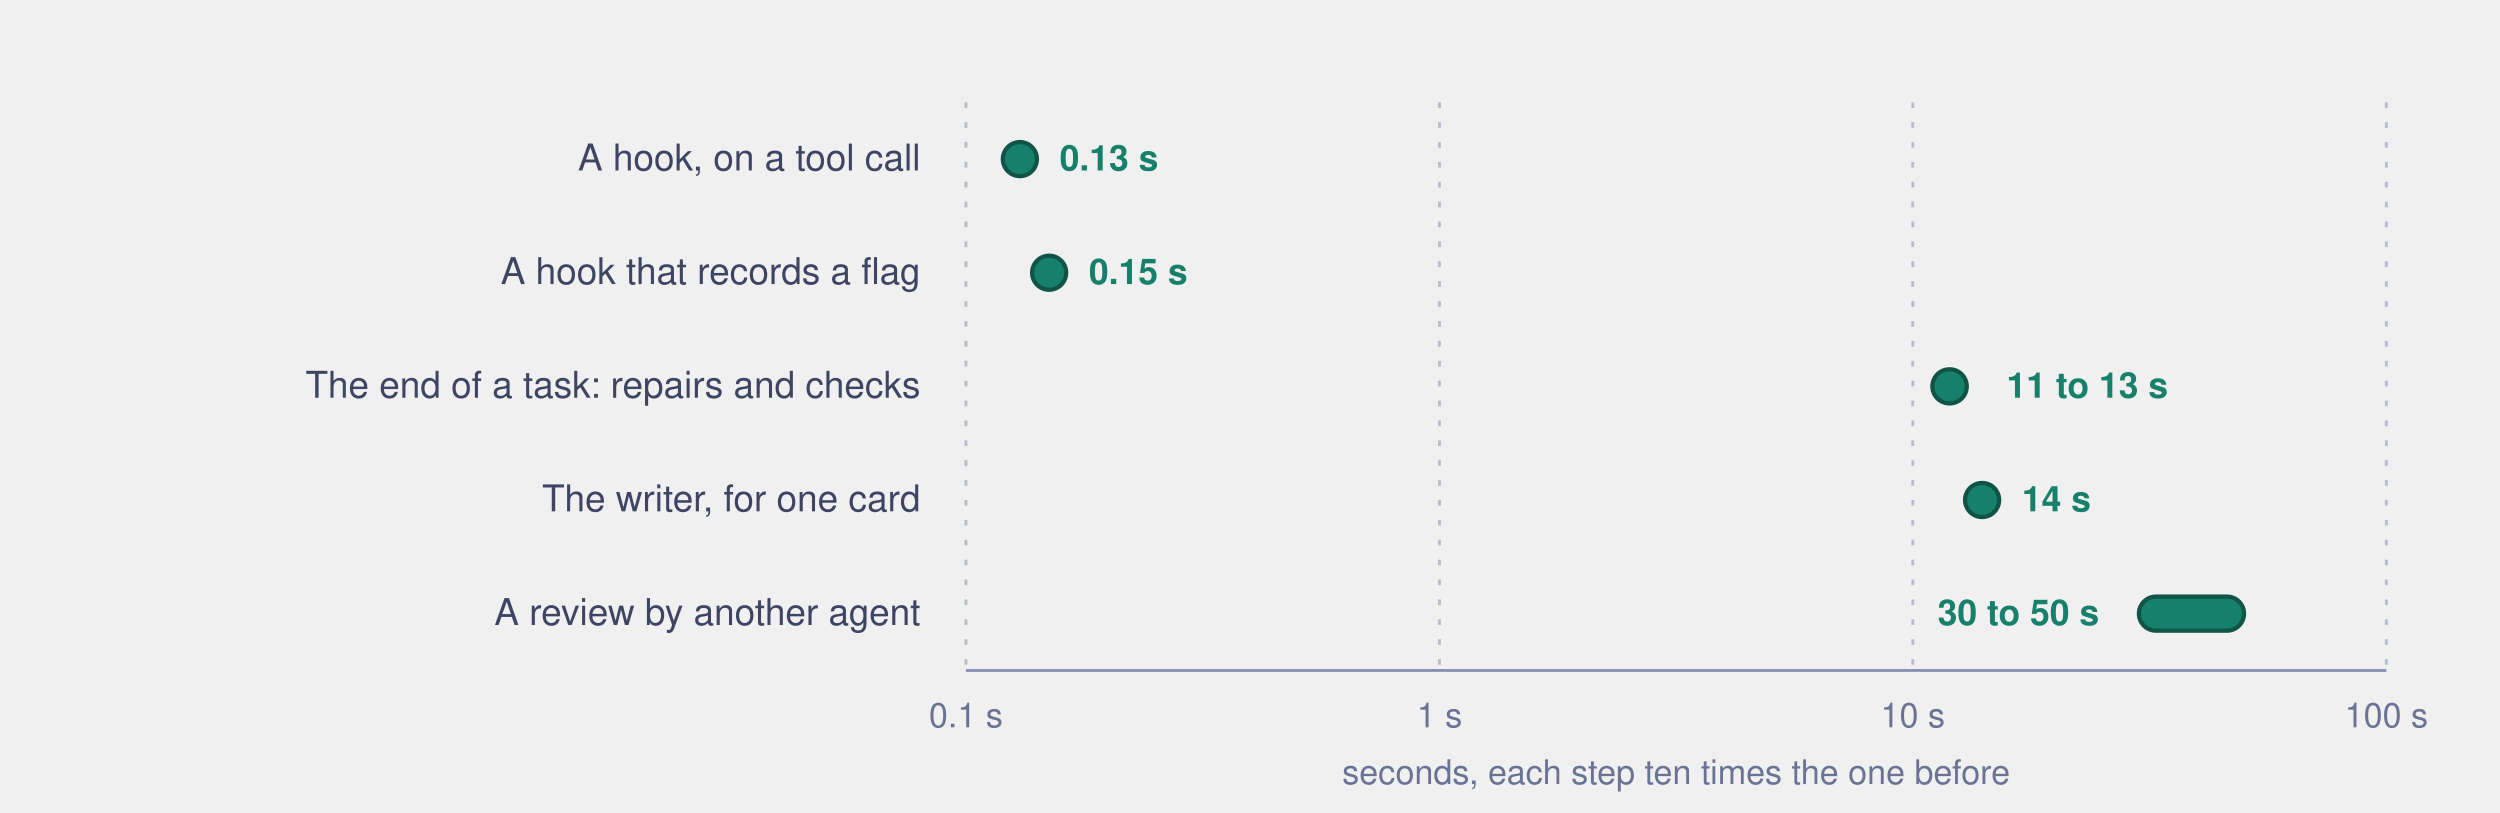
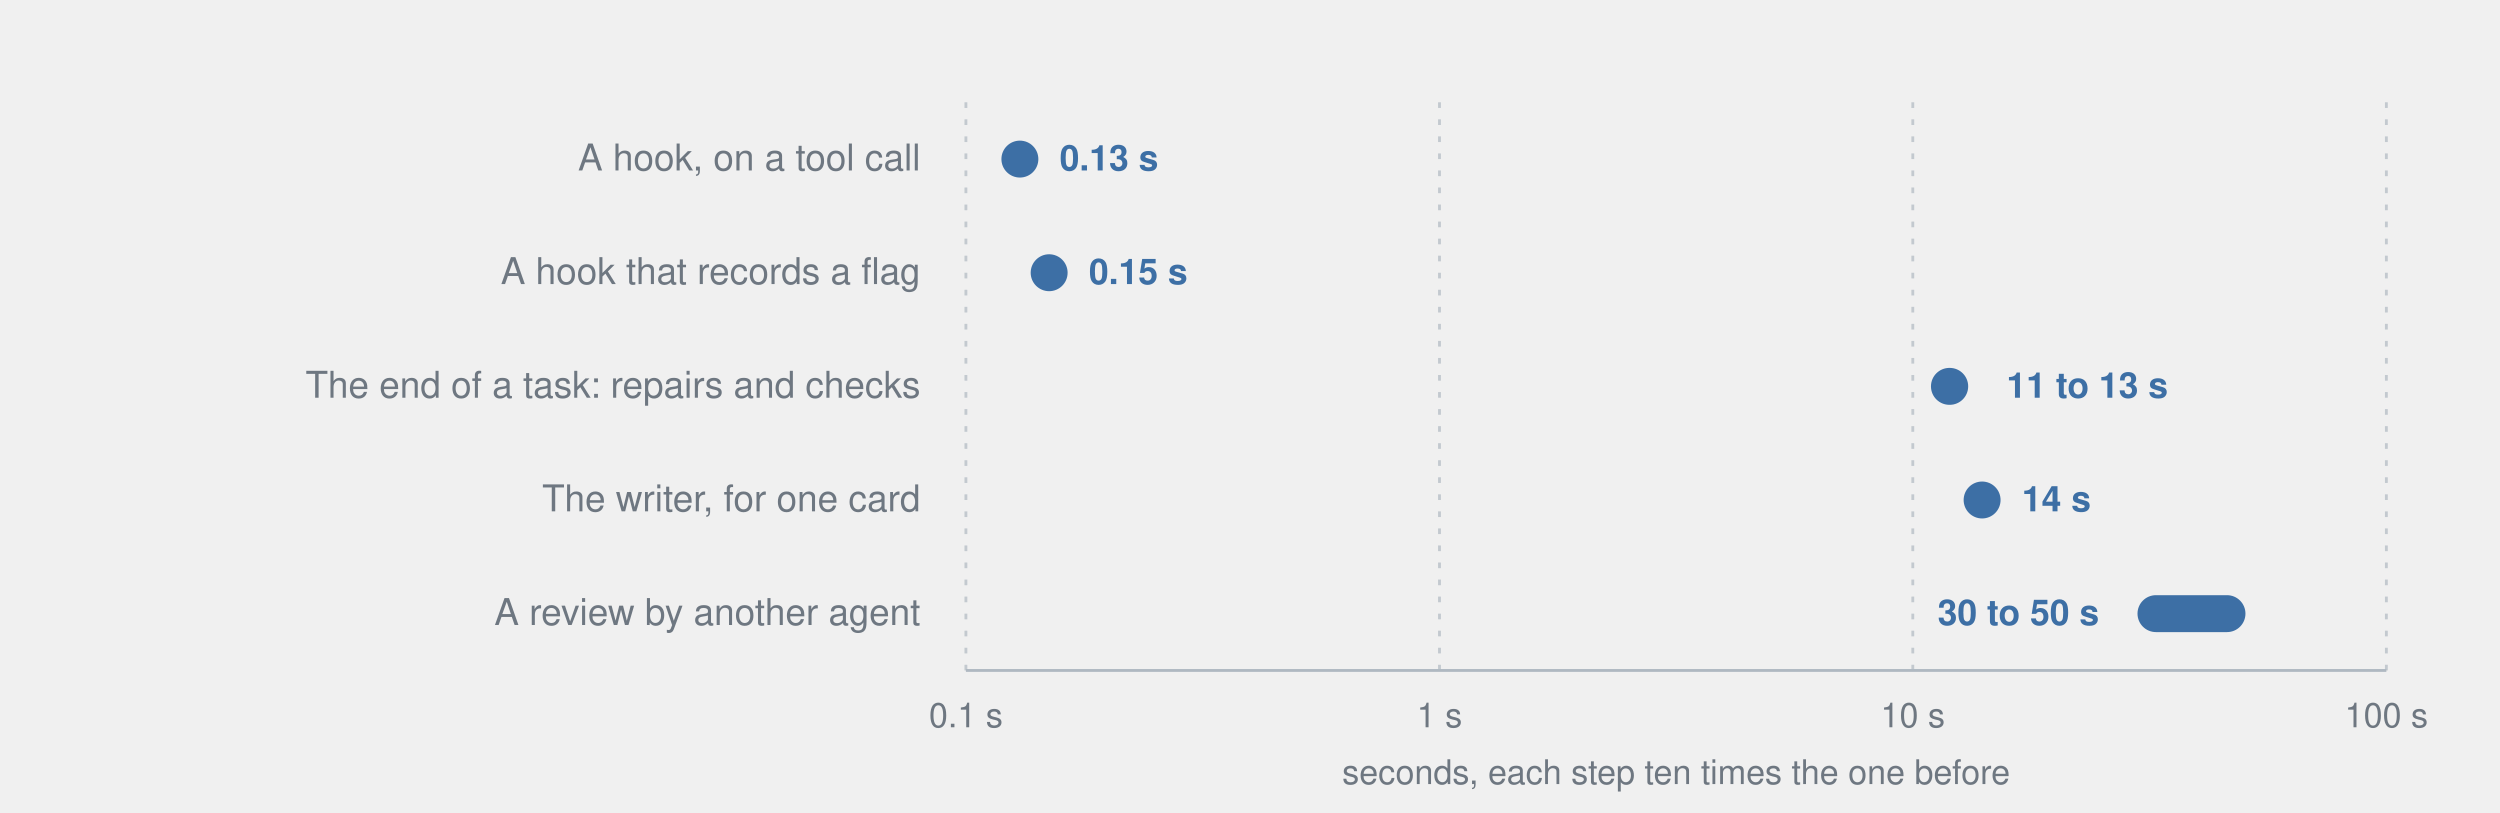
<svg xmlns="http://www.w3.org/2000/svg" viewBox="0 0 880 286" width="880" height="286" role="img" aria-labelledby="t d">
  <style>
    text { font-family: ui-sans-serif, system-ui, -apple-system, 'Segoe UI', Helvetica, Arial, sans-serif; font-size: 12.5px; }
    .code { font-family: ui-monospace, 'SFMono-Regular', Menlo, Consolas, 'Liberation Mono', monospace; font-size: 12px; }
    .head { font-weight: 600; font-size: 13px; }
    .head.code { font-size: 12.5px; }
-     .w rect, .w polygon { fill: #17806a; stroke: #0f5446; }
-     .w text { fill: #ffffff; }
-     .w .sub { fill: #d9f1ea; }
-     .o rect, .o polygon { fill: #eef0f8; stroke: #8790b4; }
-     .o text { fill: #161b2e; }
-     .o .sub { fill: #454d6b; }
-     .y rect, .y polygon { fill: #efeafd; stroke: #6247c2; }
-     .y text { fill: #23194f; }
-     .y .sub { fill: #4a3d86; }
-     rect, polygon { stroke-width: 1.5; }
-     .wire { fill: none; stroke: #6b7394; stroke-width: 1.5; }
-     .wire.dotted { stroke-dasharray: 2 5; stroke-linecap: round; }
-     .tip { fill: #6b7394; }
-     .lbl { fill: #6b7394; font-size: 12px; }
-     .frame { fill: none; stroke: #8790b4; stroke-width: 1.2; stroke-dasharray: 6 5; }
-     .frame-title { fill: #6b7394; font-size: 11.5px; font-weight: 600; letter-spacing: 0.08em; }
-     .step { fill: #6b7394; font-size: 22px; font-weight: 700; }
-     .axis { stroke: #8790b4; stroke-width: 1; }
-     .grid { stroke: #8790b4; stroke-width: 1; stroke-dasharray: 2 5; opacity: 0.55; }
-     .mark { fill: #17806a; stroke: #0f5446; stroke-width: 1.5; }
-     .value { fill: #17806a; font-weight: 600; }
-     .name { fill: #3d4563; font-size: 13px; }
+     rect, polygon { stroke-width: 1; }
+     .w rect, .w polygon { fill: #edf3fa; stroke: #3d6fa5; }
+     .w text { fill: #1f2328; }
+     .w .sub { fill: #47515c; }
+     .o rect, .o polygon { fill: #f6f8fa; stroke: #c4ccd4; }
+     .o text { fill: #1f2328; }
+     .o .sub { fill: #59636e; }
+     .y rect, .y polygon { fill: #ffffff; stroke: #1f2328; stroke-width: 1.5; }
+     .y text { fill: #1f2328; }
+     .y .sub { fill: #59636e; }
+     .wire { fill: none; stroke: #6e7781; stroke-width: 1.25; }
+     .wire.dotted { stroke-dasharray: 2 4; stroke-linecap: round; }
+     .tip { fill: #6e7781; }
+     .lbl { fill: #6e7781; font-size: 12px; }
+     .frame { fill: none; stroke: #afb8c1; stroke-width: 1; stroke-dasharray: 4 4; }
+     .frame-title { fill: #6e7781; font-size: 11px; font-weight: 600; letter-spacing: 0.08em; }
+     .axis { stroke: #afb8c1; stroke-width: 1; }
+     .grid { stroke: #afb8c1; stroke-width: 1; stroke-dasharray: 2 4; opacity: 0.7; }
+     .mark { fill: #3d6fa5; stroke: #3d6fa5; stroke-width: 1; }
+     .value { fill: #3d6fa5; font-weight: 600; }
+     .name { fill: #6e7781; font-size: 13px; }
    @media (prefers-color-scheme: dark) {
-       .o rect, .o polygon { fill: #1f2439; stroke: #6a73a0; }
-       .o text { fill: #e7eaf6; }
-       .o .sub { fill: #b4bcd6; }
-       .y rect, .y polygon { fill: #271f47; stroke: #a78ff2; }
-       .y text { fill: #efeafd; }
-       .y .sub { fill: #c9bdf5; }
-       .wire { stroke: #8d95b4; }
-       .tip { fill: #8d95b4; }
-       .lbl, .frame-title, .step { fill: #a3abc8; }
-       .frame, .axis, .grid { stroke: #6a73a0; }
-       .mark { fill: #45c2a6; stroke: #2a8f79; }
-       .value { fill: #45c2a6; }
-       .name { fill: #cfd5ea; }
+       .w rect, .w polygon { fill: #17212e; stroke: #5b8fc7; }
+       .w text { fill: #f0f6fc; }
+       .w .sub { fill: #b1bac4; }
+       .o rect, .o polygon { fill: #151b23; stroke: #4d555e; }
+       .o text { fill: #f0f6fc; }
+       .o .sub { fill: #9198a1; }
+       .y rect, .y polygon { fill: #0d1117; stroke: #f0f6fc; }
+       .y text { fill: #f0f6fc; }
+       .y .sub { fill: #9198a1; }
+       .wire { stroke: #8b949e; }
+       .tip { fill: #8b949e; }
+       .lbl, .frame-title { fill: #9198a1; }
+       .frame, .axis, .grid { stroke: #484f58; }
+       .mark { fill: #5b8fc7; stroke: #5b8fc7; }
+       .value { fill: #79a9dc; }
+       .name { fill: #c9d1d9; }
    }
  </style>
  <defs>
-     <marker id="tip" viewBox="0 0 10 10" refX="9" refY="5" markerWidth="7" markerHeight="7" orient="auto">
+     <marker id="tip" viewBox="0 0 10 10" refX="9" refY="5" markerWidth="6.5" markerHeight="6.5" orient="auto">
      <path d="M 0 0.8 L 10 5 L 0 9.2 z" class="tip" />
    </marker>
-     <marker id="tip-back" viewBox="0 0 10 10" refX="1" refY="5" markerWidth="7" markerHeight="7" orient="auto">
+     <marker id="tip-back" viewBox="0 0 10 10" refX="1" refY="5" markerWidth="6.5" markerHeight="6.5" orient="auto">
      <path d="M 10 0.8 L 0 5 L 10 9.2 z" class="tip" />
    </marker>
  </defs>
  <line x1="340.0" y1="36" x2="340.0" y2="236" class="grid" />
  <text x="340" y="256" class="lbl" text-anchor="middle">0.1 s</text>
  <line x1="506.7" y1="36" x2="506.7" y2="236" class="grid" />
  <text x="506.7" y="256" class="lbl" text-anchor="middle">1 s</text>
  <line x1="673.3" y1="36" x2="673.3" y2="236" class="grid" />
  <text x="673.3" y="256" class="lbl" text-anchor="middle">10 s</text>
  <line x1="840.0" y1="36" x2="840.0" y2="236" class="grid" />
  <text x="840" y="256" class="lbl" text-anchor="middle">100 s</text>
  <line x1="340" y1="236" x2="840" y2="236" class="axis" />
  <text x="590" y="276" class="lbl" text-anchor="middle">seconds, each step ten times the one before</text>
  <text x="324" y="60" class="name" text-anchor="end">A hook, on a tool call</text>
  <circle cx="359.0" cy="56" r="6" class="mark" />
  <text x="373" y="60" class="value" text-anchor="start">0.13 s</text>
  <text x="324" y="100" class="name" text-anchor="end">A hook that records a flag</text>
  <circle cx="369.3" cy="96" r="6" class="mark" />
  <text x="383.3" y="100" class="value" text-anchor="start">0.15 s</text>
  <text x="324" y="140" class="name" text-anchor="end">The end of a task: repairs and checks</text>
  <rect x="680.2" y="130" width="12.1" height="12" rx="6" class="mark" />
  <text x="706.3" y="140" class="value" text-anchor="start">11 to 13 s</text>
  <text x="324" y="180" class="name" text-anchor="end">The writer, for one card</text>
  <circle cx="697.7" cy="176" r="6" class="mark" />
  <text x="711.7" y="180" class="value" text-anchor="start">14 s</text>
  <text x="324" y="220" class="name" text-anchor="end">A review by another agent</text>
  <rect x="752.9" y="210" width="37.0" height="12" rx="6" class="mark" />
  <text x="738.9" y="220" class="value" text-anchor="end">30 to 50 s</text>
</svg>
